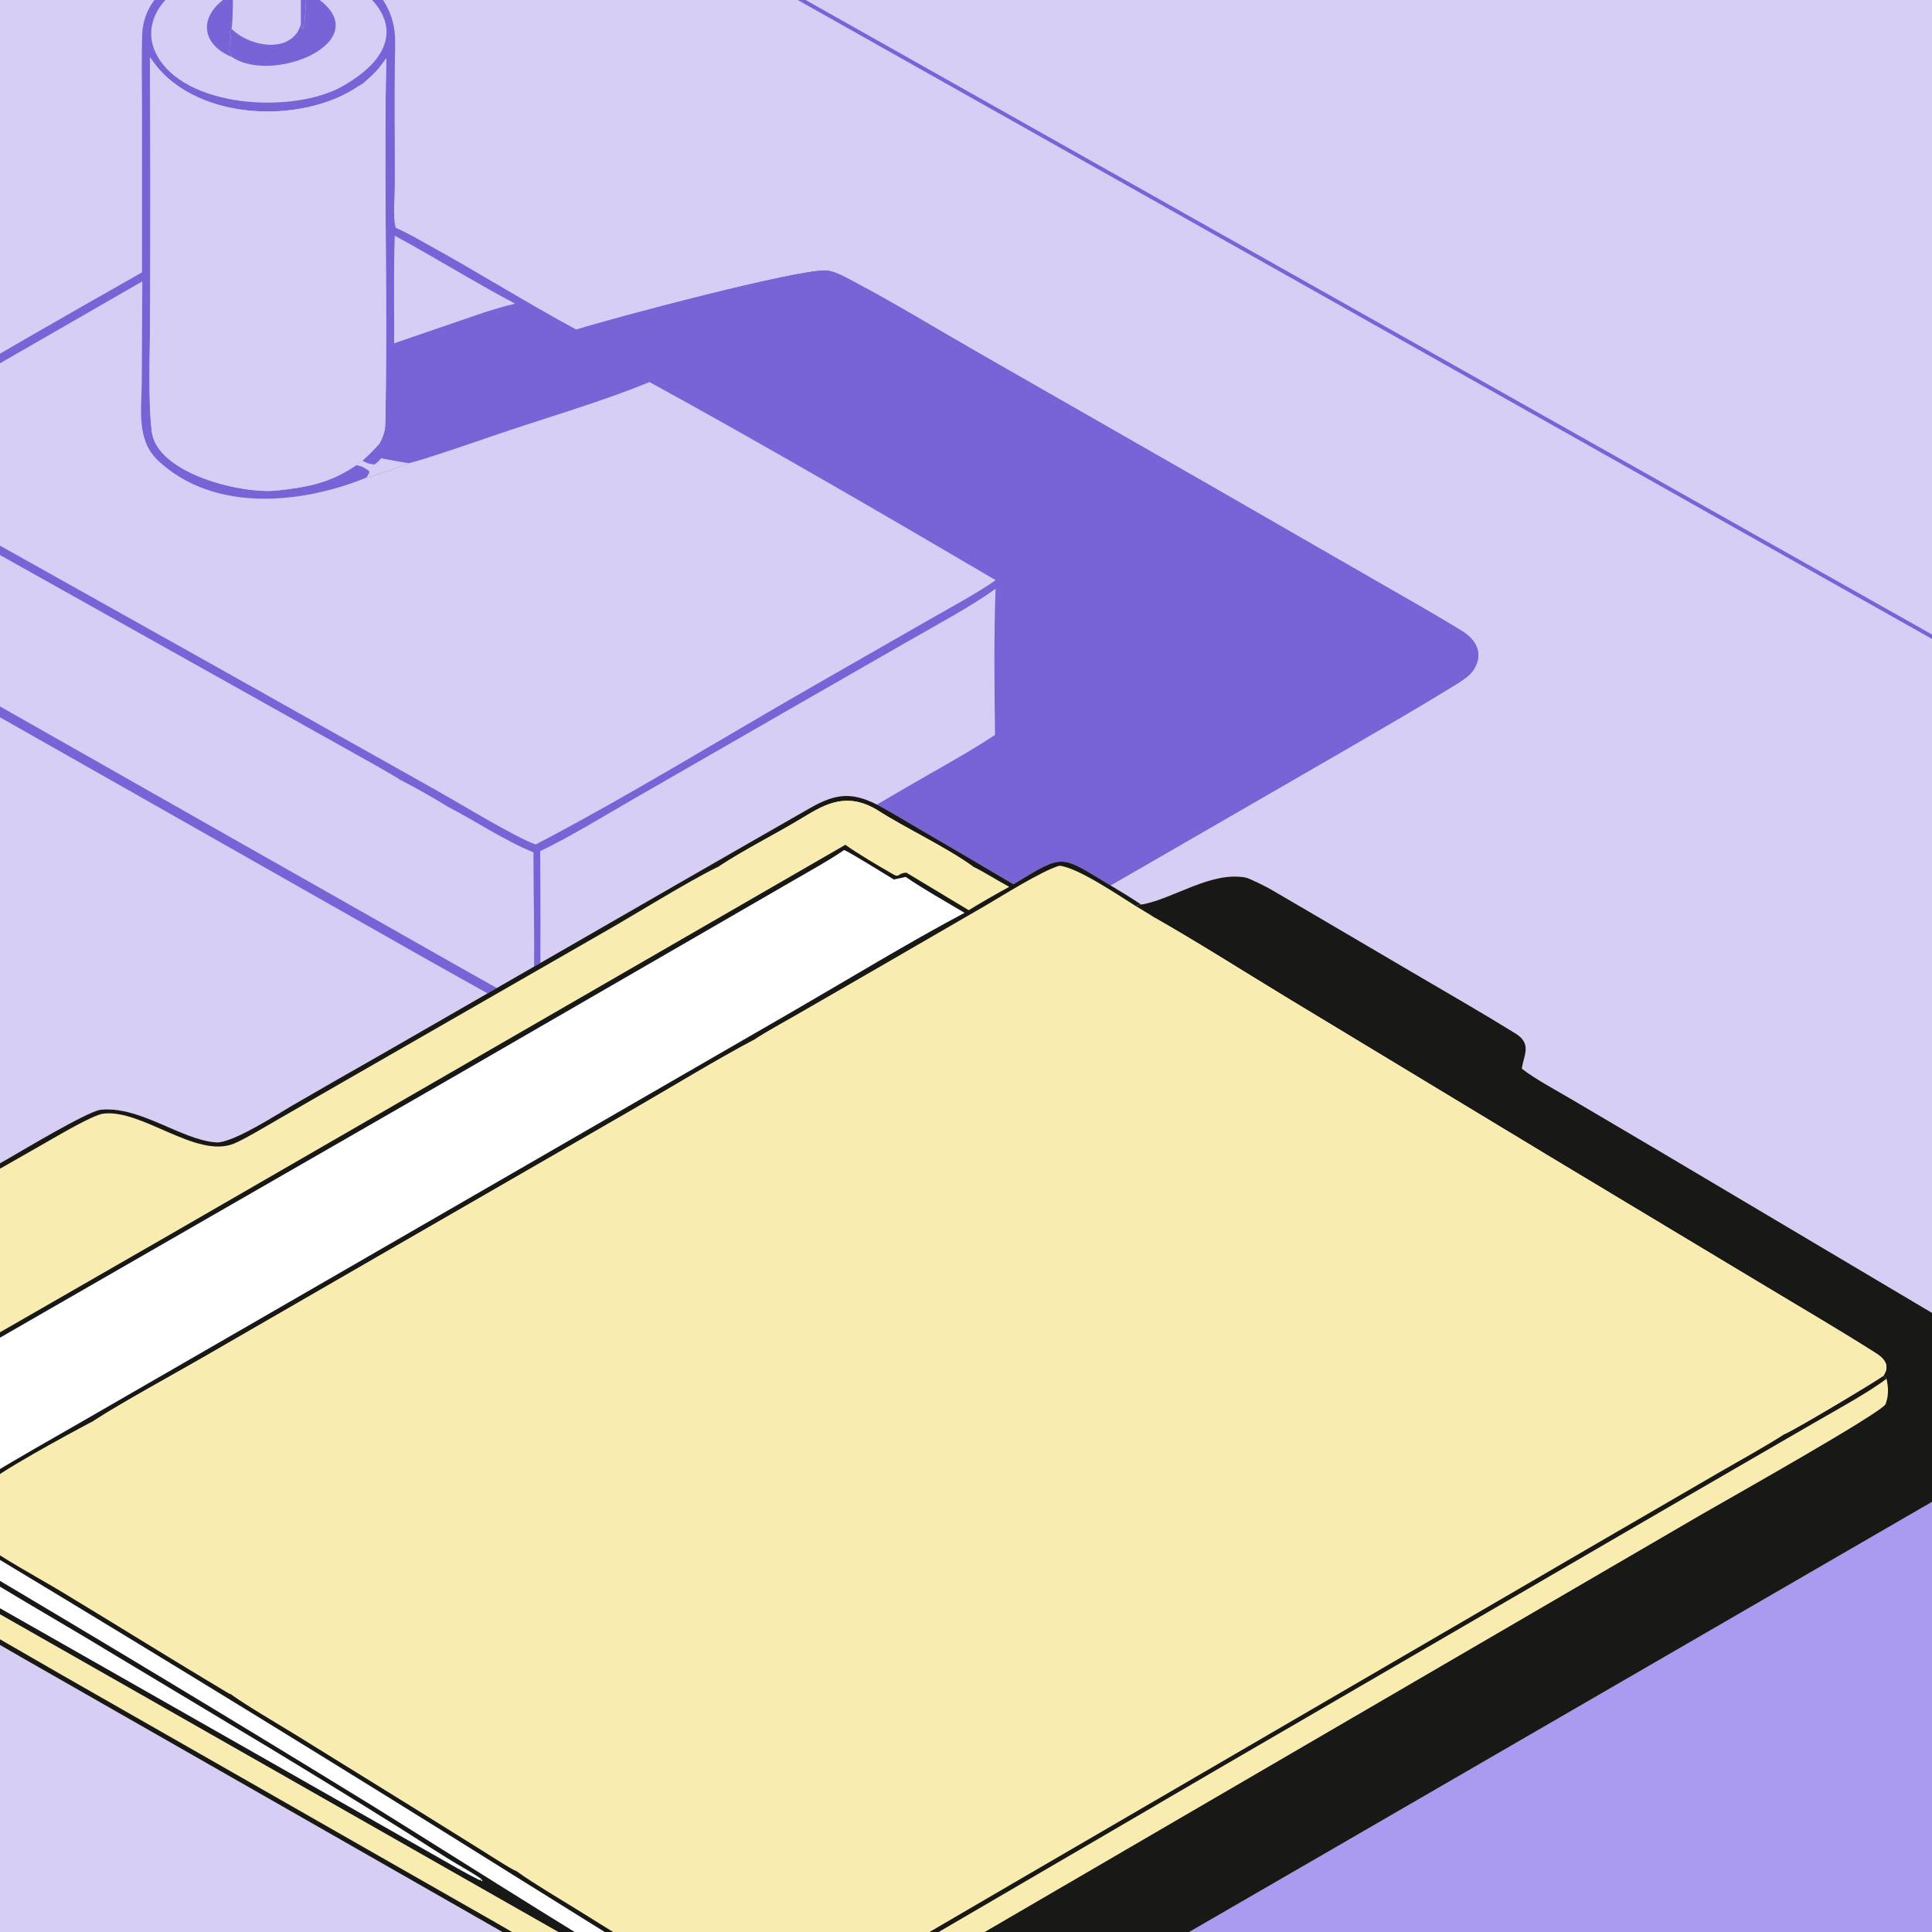
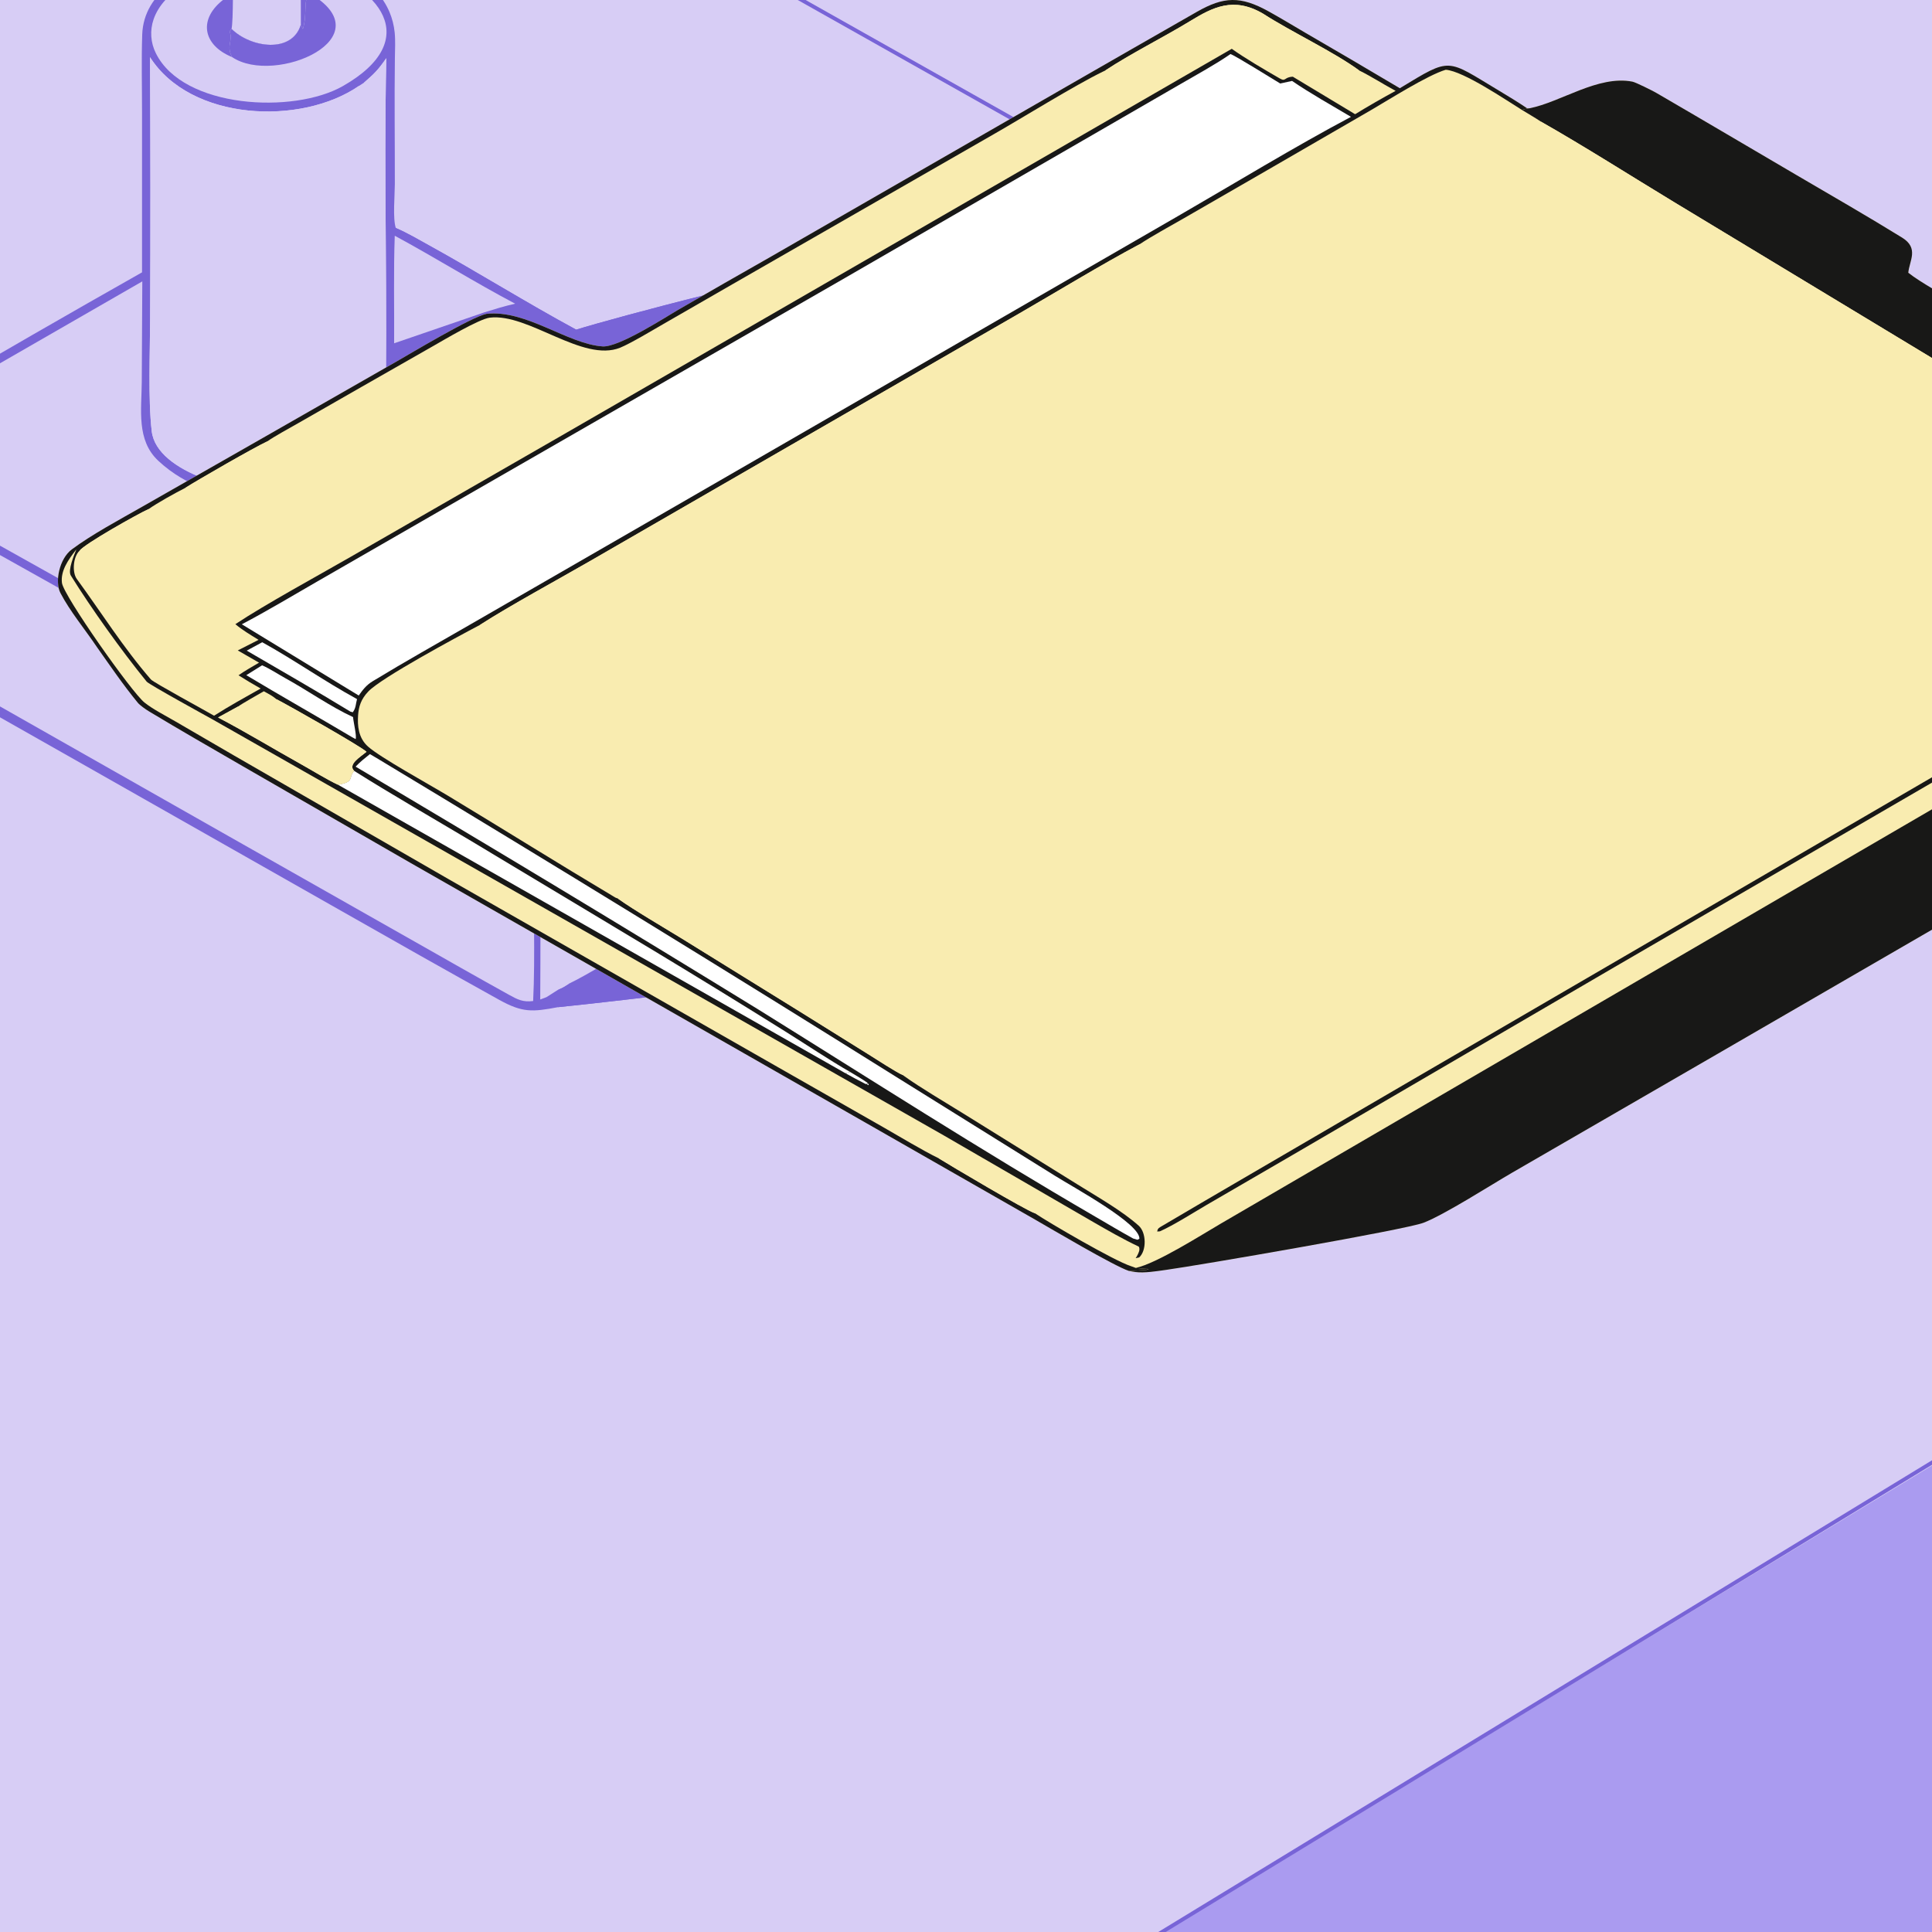
<svg xmlns="http://www.w3.org/2000/svg" width="500" height="500" viewBox="0 0 500 500" fill="none">
  <g id="background" transform="scale(0.5)">
    <rect width="1000" height="1000" fill="#D7CDF5" />
    <path d="M1000.41 1044.9C1089.68 905.891 1024.4 763.465 1033.6 738.171L470.65 1079.92L1000.41 1044.9Z" fill="#AA9BF0" />
    <line x1="257.677" y1="-88.593" x2="1045.16" y2="355" stroke-width="2" stroke="#7864D7" />
    <line x1="384.518" y1="1132.25" x2="1009.8" y2="751.033" stroke-width="2" stroke="#7864D7" />
  </g>
  <g id="lamp-1" data-i="0" transform="translate(-44 -303)">
    <path d="M102.03 292.487L102.004 125.072L101.982 68.939C101.978 58.685 101.698 48.122 102.321 37.91C103.33 21.371 114.442 5.372 130.849 1.129C137.231 -0.456 143.912 -0.371 150.251 1.376C158.784 3.661 169.473 10.337 177.34 14.8C188.364 21.052 199.343 27.382 210.276 33.79C223.606 22.46 230.884 28.016 243.598 35.678C251.21 29.728 258.875 23.841 266.583 18.017L328.969 17.687C373.259 43.135 417.995 68.089 460.503 96.435C463.232 98.256 470.771 102.456 472.396 104.959C473.095 106.038 473.104 107.173 472.708 108.377C470.688 114.532 426.103 205.787 423.266 208.671C418.947 213.061 400.706 222.567 394.406 226.312L348.761 253.329C340.636 258.1 331.503 263.716 323.243 268.064C311.754 262.464 290.268 250.134 279.579 243.405C275.047 240.549 259.592 220.854 255.069 215.661L194.622 146.452C197.725 128.438 201.69 110.458 204.962 92.463C205.986 86.836 207.105 81.083 208.333 75.504C198 68.409 194.417 65.582 197.544 52.484L166.301 34.298C160.146 30.718 147.338 22.182 140.273 22.041C132.071 21.877 125.118 34.036 124.598 41.716C123.979 50.852 124.159 60.344 124.165 69.734L124.191 121.162L124.208 292.174C132.433 294.442 141.175 297.575 144.808 306.13C145.503 307.794 145.951 309.554 146.136 311.349C146.36 313.491 146.224 315.846 146.196 318.014C146.051 328.89 146.2 339.774 146.182 350.65C146.178 353.522 145.611 359.575 146.439 362.008C149.411 363.294 152.114 364.897 154.94 366.457C167.746 373.526 180.258 381.365 193.115 388.317C202.871 385.258 250.645 372.579 257.797 373.005C260.131 373.144 263.094 374.908 265.141 375.986C275.834 381.634 286.231 388.017 296.733 394.026L358.086 429.139L400.876 453.758C408.084 457.925 415.406 462.005 422.466 466.38C426.025 468.583 427.841 472.038 425.63 475.909C424.578 477.756 423.027 478.681 421.293 479.833C412.038 485.56 402.531 491.034 393.124 496.518L339.667 527.381C328.357 533.885 317.029 540.425 305.697 546.89C296.143 552.339 292.475 551.8 281.786 552.895C273.918 553.703 266.053 554.559 258.193 555.454C235.142 558.04 211.298 561.303 188.39 563.658C181.783 564.913 179.209 565.096 173.186 561.755C159.51 554.159 145.887 546.456 132.289 538.721L60.632 498.065L22.671 476.557C17.681 473.728 3.817 466.311 0.144 462.839C-0.149 457.056 0.095 449.131 0.101 443.217C0.108 436.169 -0.109 427.353 0.438 420.471C3.864 417.372 19.221 408.956 24.035 406.149C42.859 395.117 61.767 384.228 80.757 373.487L80.757 331.957C80.759 325.314 80.581 318.575 80.806 311.948C81.186 300.734 92.568 294.885 102.03 292.487Z" fill="#7864D7" />
    <path d="M142.253 417.742L142.871 417.599C146.156 415.109 144.75 394.956 144.724 390.359L144.852 343.811C144.857 336.216 145.063 328.612 144.669 321.017C144.595 319.591 144.678 319.383 145.38 318.249C145.709 324.636 144.541 359.249 145.854 362.408L146.439 362.008C149.411 363.294 152.114 364.897 154.94 366.457C167.745 373.527 180.258 381.365 193.114 388.317C202.87 385.258 250.645 372.579 257.797 373.005C260.131 373.144 263.094 374.908 265.14 375.986C275.834 381.635 286.231 388.017 296.733 394.027L358.086 429.139L400.876 453.758C408.084 457.925 415.406 462.005 422.466 466.381C426.025 468.584 427.841 472.038 425.63 475.909C424.578 477.756 423.027 478.681 421.293 479.833C412.038 485.56 402.531 491.034 393.124 496.518L339.667 527.381C328.357 533.885 317.029 540.425 305.697 546.89C296.142 552.339 292.475 551.8 281.786 552.895C273.917 553.703 266.053 554.559 258.193 555.454C235.142 558.04 211.298 561.303 188.39 563.658L189.786 562.328L189.359 561.537C187.412 560.894 187.457 560.877 185.431 561.059L183.81 561.672L181.977 562.063C182.543 550.84 182.022 535.337 182.067 523.596C173.887 520.199 167.293 515.567 159.54 511.591C155.667 509.227 151.713 506.998 147.685 504.908C146.57 504 137.108 498.777 135.289 497.756L106.073 481.406L38.497 443.565C26.613 436.921 14.399 429.804 2.415 423.434L2.97 422.83L2.78 421.066C10.36 415.987 21.888 409.764 29.986 405.085L80.827 375.821L80.691 401.817C80.646 409.017 79.238 416.916 84.983 422.265C99.48 435.765 122.152 433.41 138.841 426.602L139.596 425.259L139.409 424.811C138.035 423.916 137.845 423.708 136.186 423.391L137.763 422.2C139.224 421.036 140.971 419.154 142.253 417.742Z" fill="#7864D7" />
    <path d="M2.78 421.066C10.36 415.986 21.888 409.764 29.987 405.085L80.827 375.821L80.691 401.817C80.646 409.017 79.238 416.916 84.983 422.265C99.48 435.765 122.152 433.41 138.841 426.601C142.031 425.793 146.826 424.025 149.943 422.834C152.972 422.2 167.333 417.268 170.586 416.138C183.945 411.511 199.198 407.188 212.099 401.874C241.316 417.881 272.892 436.239 301.687 453.15C297.029 456.443 289.216 460.658 284.159 463.552L253.935 480.858C231.427 493.767 205.336 509.757 182.643 521.545C177.762 519.92 162.985 510.93 157.696 507.958L99.74 475.418L35.015 439.185L15.502 428.404C11.517 426.223 6.383 423.647 2.78 421.066Z" fill="#D7CDF5" />
    <path d="M183.805 523.249C190.408 520.242 201.364 513.572 208.03 509.735L247.413 487.089L279.888 468.453C286.396 464.738 295.721 459.711 301.652 455.366C301.196 467.354 301.348 481.141 301.513 493.185C295.104 497.469 286.362 502.245 279.566 506.194L241.29 528.48L208.746 547.516C204.066 550.257 195.83 555.398 191.211 557.583C190.218 558.205 189.813 558.522 188.719 558.965L185.431 561.059L183.81 561.672C183.891 548.863 183.889 536.053 183.805 523.249Z" fill="#D7CDF5" />
    <path d="M188.72 558.965C187.716 558.809 186.763 558.622 185.767 558.435C188.108 557.909 185.72 557.453 187.718 555.393C189.473 555.315 190.68 555.458 192.232 554.62L192.717 554.82L192.683 555.676L191.463 556.753L191.211 557.583C190.219 558.205 189.813 558.522 188.72 558.965Z" fill="#D7CDF5" />
    <path d="M137.763 422.2C139.249 422.969 139.195 422.969 140.836 423.225C141.852 422.587 141.869 422.469 142.668 421.544C141.826 421.553 150.691 423.078 149.943 422.834C146.826 424.025 142.031 425.793 138.841 426.602L139.597 425.259L139.409 424.811C138.035 423.916 137.845 423.708 136.186 423.391L137.763 422.2Z" fill="#D7CDF5" />
    <path d="M146.163 364.007C156.619 369.664 166.735 375.999 177.319 381.595C174.466 382.243 172.095 382.981 169.307 383.851L146 391.841C146.058 382.764 145.833 373.001 146.163 364.007Z" fill="#D7CDF5" />
    <path d="M2.415 423.434C14.399 429.804 26.613 436.921 38.497 443.564L106.073 481.406L135.289 497.756C137.108 498.777 146.57 504 147.685 504.908C151.714 506.998 155.668 509.227 159.54 511.591C167.293 515.567 173.887 520.198 182.067 523.596C182.022 535.337 182.543 550.84 181.977 562.063C179.354 562.411 177.934 561.681 175.659 560.416C167.523 555.906 159.428 551.292 151.339 546.699L103.432 519.551L41.085 484.169C28.537 477.061 14.367 469.435 2.198 461.835L2.159 437.412C2.147 433.753 1.9 426.74 2.415 423.434Z" fill="#D7CDF5" />
    <path d="M147.685 504.908C151.713 506.998 155.668 509.227 159.54 511.591C156.104 511.691 148.904 508.805 147.685 504.908Z" fill="#D7CDF5" />
    <path d="M82.822 317.792C93.352 334.334 121.916 335.577 136.924 325.218L138.183 324.406C140.881 322.059 141.851 321.108 143.975 318.058C143.266 349.594 144.406 381.382 143.697 412.932C143.658 414.692 143.014 416.191 142.253 417.742C140.971 419.154 139.224 421.035 137.763 422.2L136.186 423.391C129.485 427.97 123.647 429.104 115.525 429.952C106.566 430.881 84.567 425.589 83.268 414.6C82.299 406.401 82.834 394.001 82.852 385.302C82.957 362.799 82.947 340.296 82.822 317.792Z" fill="#D7CDF5" />
    <path d="M82.822 317.792C93.352 334.334 121.916 335.577 136.924 325.218C138.262 325.644 137.867 325.327 138.773 326.231L138.531 327.004C125.365 333.565 113.072 335.533 98.69 331.401C94.034 330.067 91.108 327.886 86.957 326.913L86.316 326.765C85.717 325.687 85.85 326.252 86.091 325.01C87.863 324.905 87.427 326.535 89.248 326.504L89.204 326.161C88.415 325.561 87.682 324.936 86.971 324.245C85.31 323.889 86.166 323.923 84.301 324.501C83.399 327.951 84.06 345.505 84.024 350.107L83.966 400.079C83.987 403.156 83.121 411.177 84.235 413.462C89.628 424.529 98.028 427.775 109.708 428.565C114.478 428.887 118.071 428.47 122.712 426.801C124.481 426.167 128.711 426.054 130.649 425.298C132.005 424.377 142.047 415.522 142.049 415.009C142.067 409.082 143.244 386.77 143.089 382.134C142.59 367.139 142.165 353.352 142.348 338.823C142.403 344.61 142.339 350.932 142.785 356.646C143.123 352.075 144.091 325.018 141.709 323.08C140.218 324.21 140.047 324.406 138.183 324.406C140.881 322.059 141.851 321.108 143.975 318.058C143.266 349.594 144.406 381.382 143.697 412.932C143.658 414.692 143.014 416.191 142.253 417.742C140.971 419.154 139.224 421.035 137.763 422.2L136.186 423.391C129.485 427.97 123.647 429.104 115.525 429.952C106.566 430.881 84.567 425.589 83.268 414.6C82.299 406.401 82.834 394.001 82.852 385.302C82.957 362.799 82.947 340.296 82.822 317.792Z" fill="#D7CDF5" />
    <path d="M428.523 78.452C431.456 79.947 438.5 84.823 441.515 86.802L471.231 106.51C463.232 123.824 453.955 142.315 445.461 159.479C437.605 175.529 429.653 191.532 421.606 207.487C409.045 215.383 394.819 223.45 381.966 231.064C362.539 242.65 343.034 254.106 323.451 265.433C322.213 265.082 312.888 259.712 310.981 258.64L280.687 241.72C284.593 232.294 289.469 223.006 293.666 213.7C305.263 187.999 319.154 161.591 330.225 135.805L428.523 78.452Z" fill="#D7CDF5" />
    <path d="M426.638 91.138C428.719 92.263 432.26 94.82 434.498 96.184C442.641 101.143 450.866 106.989 459.139 111.663C456.232 115.001 446.056 136.674 443.379 142.126L414.88 200.195C394.484 212.659 372.742 224.469 352.35 237.088C345.641 241.239 331.172 248.871 325.745 253.26C325.22 253.292 324.416 253.3 323.964 253.032C314.014 247.11 303.651 241.712 293.748 235.742C305.91 213.776 316.069 188.99 327.301 166.453C330.946 159.143 335.17 150.846 338.316 143.37L394.927 110.197C404.995 104.27 416.926 97.527 426.638 91.138Z" fill="#7864D7" />
    <path d="M426.234 93.857C429.988 96.15 434.85 99.148 438.356 101.701C443.323 104.077 450.774 109.465 456.002 112.402C440.516 139.854 428.089 170.683 413.133 198.623C384.643 216.595 353.71 233.231 324.863 251.108C315.656 245.669 305.897 239.931 296.451 234.92C301.739 225.171 306.553 215.286 311.307 205.267C314.422 198.699 318.098 191.603 320.957 184.951C321.961 185.943 327.197 190.391 327.179 190.37C332.68 193.735 339.841 196.984 346.341 197.291C386.537 199.194 419.342 148.414 385.064 118.091C390.713 115.418 396.448 111.833 401.814 108.646C410.027 103.841 418.169 98.911 426.234 93.857Z" fill="#D7CDF5" />
    <path d="M426.234 93.857C429.988 96.15 434.85 99.148 438.356 101.701C434.959 101.637 427.537 95.567 426.338 96.196C420.559 99.217 391.838 114.984 390.009 119.778C390.504 120.277 390.183 120.079 391.043 120.234C405.621 138.058 402.683 165.242 386.724 181.415C379.724 188.511 377.66 189.137 369.696 194.371C361.045 200.057 330.434 200.916 327.179 190.37C332.68 193.735 339.841 196.984 346.341 197.291C386.537 199.194 419.342 148.414 385.064 118.091C390.713 115.418 396.448 111.833 401.814 108.646C410.027 103.841 418.169 98.911 426.234 93.857Z" fill="#D7CDF5" />
    <path d="M382.548 119.758L383.313 119.722C386.268 120.845 390.456 126.361 392.129 129.115C409.535 157.741 380.493 195.238 349.774 195.404C345.946 195.425 342.821 194.725 339.128 193.832C332.246 191.532 327.153 188.17 321.922 183.2C323.364 179.319 326.471 173.261 328.318 169.386L340.149 144.725C344.864 142.238 350.834 138.481 355.522 135.728C364.577 130.484 373.584 125.161 382.548 119.758Z" fill="#D7CDF5" />
    <path d="M267.404 19.895C286.331 19.88 309.556 20.469 328.022 19.547C358.598 37.728 390.926 55.369 421.119 73.784C423.162 74.803 425.395 75.976 427.442 76.935C425.647 77.885 423.17 79.29 421.389 80.125C419.577 81.542 414.324 84.404 412.121 85.672L394.654 95.794C373.024 108.396 350.712 121.072 329.334 134.012C314.518 124.728 298.993 115.989 284.376 106.743L278.037 102.939C274.439 101.288 264.158 94.579 260.022 92.183C244.497 83.18 229.02 72.964 213.264 64.418C217.382 60.72 222.307 56.204 226.591 52.788C228.559 50.906 231.458 48.588 233.595 46.784C243.337 37.913 256.924 28.267 267.404 19.895Z" fill="#D7CDF5" />
    <path d="M421.119 73.784C423.162 74.803 425.395 75.976 427.441 76.935C425.647 77.885 423.17 79.289 421.389 80.125C422.101 78.396 421.524 75.58 421.119 73.784Z" fill="#D7CDF5" />
    <path d="M233.595 46.784C232.887 49.88 231.214 53.068 227.686 53.295L226.591 52.789C228.559 50.906 231.458 48.588 233.595 46.784Z" fill="#D7CDF5" />
    <path d="M278.037 102.939C280.583 101.671 282.208 102.343 284.05 104.442C284.185 105.228 284.35 105.949 284.376 106.743L278.037 102.939Z" fill="#D7CDF5" />
    <path d="M212.319 65.803C215.263 67.272 231.64 77.081 234.238 79.037C237.045 80.651 242.516 83.76 245.162 85.659C247.048 86.327 264.484 97.191 267.378 98.924C287.709 110.974 307.97 123.14 328.161 135.42C326.032 141.221 318.754 155.532 315.773 161.816L292.249 211.697C288.091 220.564 282.668 231.279 279.132 240.256C258.614 215.75 236.693 191.899 215.979 167.519C209.802 160.249 202.933 153.05 196.922 145.745C197.332 142.875 198.07 139.852 198.608 136.983C203.053 113.255 208.026 89.554 212.319 65.803Z" fill="#D7CDF5" />
    <path d="M234.238 79.037C237.045 80.651 242.516 83.76 245.162 85.659C240.665 85.438 240.474 85.981 236.889 82.964L237.41 83.097C236.233 81.58 234.495 80.342 234.238 79.037Z" fill="#D7CDF5" />
    <path d="M103.925 310.471C104.404 308.372 104.273 297.192 104.274 294.481L104.256 260.021L104.252 112.149L104.231 65.769C104.22 57.145 103.988 48.179 104.444 39.585C105.26 24.183 114.03 9.491 129.031 4.216C135.249 2.057 141.959 1.74 148.353 3.302C157.488 5.507 164.418 10.589 172.458 14.877C184.131 21.103 196.847 29.591 208.562 35.304C203.768 40.357 200.958 43.648 198.549 50.123C189.484 44.505 179.096 38.925 169.86 33.41C164.119 29.982 151.409 22.411 145.826 20.429C142.795 19.359 139.553 19.023 136.365 19.449C124.873 20.917 115.42 33.578 116.273 45.364C116.524 48.823 119.063 50.464 121.701 52.269L121.859 309.38C119.603 316.936 108.848 315.376 103.925 310.471Z" fill="#D7CDF5" />
    <path d="M124.117 294.307C142.339 299.169 153.707 313.33 132.726 325.283C119.977 332.548 91.441 331.093 84.353 316.806C82.968 314.073 82.751 310.892 83.751 307.994C86.282 300.669 95.212 296.597 102.015 294.325L102.039 302.737C95.239 307.812 96.376 314.634 104.072 317.779C102.426 314.773 104.406 313.552 103.413 311.144L103.925 310.471C108.848 315.377 119.603 316.936 121.859 309.38C121.95 309.676 122.24 310.197 122.389 310.497C123.547 306.734 122.465 303.358 123.956 301.173C124.212 298.587 124.17 296.867 124.117 294.307Z" fill="#D7CDF5" />
    <path d="M123.956 301.173C144.025 312.678 115.161 325.27 104.072 317.779C102.426 314.773 104.406 313.552 103.413 311.145L103.925 310.471C108.848 315.377 119.604 316.936 121.859 309.38C121.95 309.676 122.24 310.197 122.389 310.497C123.547 306.734 122.465 303.358 123.956 301.173Z" fill="#7864D7" />
    <path d="M222.72 29.463C230.141 29.109 235.294 33.629 242.042 37.151C237.475 40.155 213.266 60.824 210.532 64.934C210.017 67.689 209.486 70.44 208.94 73.188C206.122 71.189 200.232 67.292 199.413 63.964C195.863 49.537 209.776 33.535 222.72 29.463Z" fill="#D7CDF5" />
    <path d="M223.176 30.959C226.6 30.869 236.767 34.307 236.906 37.824C236.602 38.514 236.402 39.09 235.733 39.477C232.731 41.219 230.28 44.372 228.086 47.069C223.858 47.963 221.19 53.473 217.926 55.277C212.616 58.211 213.087 60.912 209.407 64.463C207.592 65.75 207.983 66.912 205.664 67.465C204.061 66.61 204.745 67.183 203.676 65.527L203.241 65.803L203.391 67.165C202.377 67.069 202.863 67.229 202.018 66.399C203.62 63.064 200.588 62.664 200.439 60.704C199.589 49.513 212.988 32.976 223.176 30.959Z" fill="#D7CDF5" />
  </g>
-   <g id="folder-1" data-i="1" transform="translate(-85 206)">
+   <g id="folder-1" data-i="1" transform="translate(15 0)">
    <path d="M277.165 328.915C273.292 327.642 257.086 318.043 252.917 315.65L209.317 290.73L91.239 223.317L47.678 198.21C39.612 193.537 31.414 188.843 23.52 184.077C22.652 183.553 21.18 182.5 20.671 181.88C16.834 177.207 13.483 172.269 10.09 167.47C6.979 162.843 3.095 158.194 0.632 153.452C-0.85 150.598 0.329 144.601 3.596 142.174C8.876 138.256 15.681 134.637 21.839 131.119L53.029 113.333L87.585 93.579C91.184 91.519 106.917 82.072 110.867 81.228C121.119 80.053 131.876 89.035 140.959 89.65C145.151 89.934 157.474 81.937 160.451 80.214C168.45 75.579 176.494 70.968 184.582 66.382L261.122 22.339C272.308 15.909 283.514 9.471 294.74 3.067C301.71 -0.909 306.018 -1.095 313.323 2.953C316.596 4.766 319.704 6.662 322.859 8.505C331.052 13.252 339.194 18.029 347.277 22.834C360.722 14.681 359.182 15.219 373.01 23.506C375.478 24.983 377.966 26.498 380.268 28.066C380.445 28.053 380.623 28.041 380.797 28.028C388.88 26.472 398.589 19.398 407.47 21.131C408.35 21.303 412.753 23.517 413.602 24.01C425.795 31.088 437.862 38.24 450.004 45.347C459.141 50.697 468.389 56.018 477.27 61.501C481.696 64.237 479.137 67.504 478.865 70.589C482.209 73.207 487.84 76.22 491.86 78.592L515.074 92.28L588.206 135.677L606.382 146.48C610.034 148.655 614.579 151.171 617.556 153.577C620.087 155.62 620.778 156.951 620.016 159.352C619.136 162.108 618.038 163.245 614.737 165.269C607.266 169.844 599.464 174.3 591.776 178.76L550.663 202.572L429.298 272.861L376.28 303.525C371.079 306.537 358.921 314.318 353.437 316.439C348.742 318.256 295.266 327.473 286.614 328.668C284.265 328.993 281.185 329.508 278.796 329.199C278.239 329.126 277.702 329.024 277.165 328.915Z" fill="#F9ECB0" />
    <path d="M277.165 328.915C273.292 327.642 257.086 318.043 252.917 315.65L209.317 290.73L91.239 223.317L47.678 198.21C39.612 193.537 31.414 188.843 23.52 184.077C22.652 183.553 21.18 182.5 20.671 181.88C16.834 177.207 13.483 172.269 10.09 167.47C6.979 162.843 3.095 158.194 0.632 153.452C-0.85 150.598 0.329 144.601 3.596 142.174C8.876 138.256 15.681 134.637 21.839 131.119L53.029 113.333L87.585 93.579C91.184 91.519 106.917 82.072 110.867 81.228C121.119 80.053 131.876 89.035 140.959 89.65C145.151 89.934 157.474 81.937 160.451 80.214C168.45 75.579 176.494 70.968 184.582 66.382L261.122 22.339C272.308 15.909 283.514 9.471 294.74 3.067C301.71 -0.909 306.018 -1.095 313.323 2.953C316.596 4.766 319.704 6.662 322.859 8.505C331.052 13.252 339.194 18.029 347.277 22.834C360.722 14.681 359.182 15.219 373.01 23.506C375.478 24.983 377.966 26.498 380.268 28.066L378.854 28.433C375.008 26.078 363.814 18.408 359.162 18.052C354.463 19.435 344.209 25.944 340.071 28.347L312.742 44.169L291.396 56.48C288.103 58.379 282.875 61.23 279.953 63.199C269.765 68.627 258.709 75.393 248.759 81.138L189.932 115.052L137.625 145.248C128.92 150.263 117.222 156.593 109.182 161.744C102.981 165.002 83.798 175.352 80.352 178.919C78.408 180.932 77.818 182.917 77.669 185.165C77.497 187.766 77.714 190.962 80.247 193.214C83.47 196.08 96.038 202.981 100.913 205.924C115.308 214.61 129.432 223.455 143.922 232.088C144.454 232.404 144.231 232.295 144.864 232.519C149.13 235.569 156.664 239.942 161.478 242.907L191.152 261.271L209.639 272.792C211.583 274.005 216.85 277.448 218.659 278.234L218.983 278.471C222.962 281.361 229.829 285.392 234.308 288.18L263.941 306.584C269.28 309.911 275.483 313.427 279.712 317.225C281.678 318.991 281.781 323.635 279.819 325.423L278.902 325.619C279.309 325.021 279.617 324.402 279.815 323.771C279.913 323.471 279.925 322.72 279.645 322.589C275.649 320.712 271.455 318.285 267.862 316.217L229.232 293.835L72.849 204.857L40.093 186.229C38.716 185.456 23.561 177.147 22.957 176.403C16.355 168.28 8.627 157.466 3.332 148.944C2.488 147.584 4.213 143.6 4.755 142.185C2.588 144.941 0.652 147.773 1.033 150.849C1.444 154.168 19.075 179.177 22.392 181.816C24.613 183.584 27.763 185.167 30.43 186.722L45.593 195.54L101.186 227.579L186.518 276.29L213.423 291.627C217.468 293.933 223.817 297.775 227.951 299.776C230.797 301.558 250.599 313.312 252.802 313.969C256.423 316.408 273.414 326.327 277.67 327.673L278.934 328.135C280.016 328.282 281.003 328.351 282.109 328.402L282.294 328.52L281.844 328.464L281.738 328.642C280.221 328.748 278.689 328.875 277.165 328.915Z" fill="#181817" />
    <path d="M316.316 21.608C314.405 20.474 304.675 14.375 303.443 13.989C299.897 16.476 294.543 19.424 290.492 21.768L269.521 33.892L203.222 72.201L98.569 132.378L67.194 150.438C60.894 154.07 54.119 158.128 47.588 161.566L77.841 180.001C78.819 178.637 79.692 177.367 81.488 176.278C89.624 171.339 98.272 166.474 106.64 161.655L155.069 133.731L289.892 55.903C303.866 47.835 320.28 37.841 334.633 30.238C329.844 27.399 323.684 23.918 319.392 20.944L316.316 21.608Z" fill="#FFFFFF" />
    <path d="M271.013 18.258C277.734 13.811 285.828 9.827 293.015 5.45C298.839 1.902 304.225 -0.942 311.877 3.537C319.119 8.217 330.144 13.382 336.785 18.251C340.082 19.877 343.008 21.813 346.187 23.516C342.586 25.47 339.087 27.484 335.703 29.556L319.585 19.852C317.295 19.935 317.828 21.235 316.217 20.311C312.537 18.201 306.867 14.879 303.783 12.628L129.8 113.037L75.791 144.09C67.088 149.092 53.763 156.333 45.908 161.537C47.813 163.112 49.636 164.183 51.919 165.593L46.537 168.332L52.043 171.497C50.284 172.534 48.289 173.647 46.725 174.762C48.679 176.008 50.37 177.014 52.458 178.189C48.309 180.521 44.284 182.751 40.398 185.225C38.087 183.866 24.736 176.63 24.058 175.85C16.889 167.585 11.127 158.385 4.874 149.832C3.644 148.151 3.891 144.146 5.565 142.547C6.86 140.759 20.751 132.956 23.491 131.732C25.67 130.18 30.354 127.583 32.987 126.242C36.287 124.141 50.736 115.829 54.155 114.241C55.925 112.968 60.138 110.685 62.345 109.417L78.547 100.142L97.524 89.316C99.647 88.109 108.989 82.548 111.748 82.21C121.756 80.985 135.813 93.906 145.518 89.974C148.177 88.896 154.133 85.322 156.729 83.827L174.55 73.566L242.161 34.746C249.485 30.566 263.124 22.091 270.417 18.543L271.013 18.258Z" fill="#F9ECB0" />
    <path d="M271.013 18.258C277.734 13.811 285.828 9.827 293.015 5.45C298.839 1.902 304.225 -0.942 311.877 3.537C319.119 8.217 330.144 13.382 336.785 18.251C331.064 17.192 313.623 4.254 307.684 2.375C299.044 -0.359 277.039 17.729 271.013 18.258Z" fill="#F9ECB0" />
    <path d="M32.987 126.241C36.287 124.14 50.736 115.829 54.155 114.241L54.398 114.881L53.867 115.105L53.99 115.485L53.357 115.516C53.795 115.58 54.519 115.354 55.109 115.232C54.043 116.262 49.684 117.861 48.043 119.052C47.517 119.434 43.974 121.404 43.394 121.617C40.836 122.55 35.519 126.106 32.987 126.241Z" fill="#F9ECB0" />
    <path d="M5.564 142.547C6.86 140.759 20.751 132.956 23.491 131.732L23.67 132.374C21.09 134.058 8.554 141.829 5.564 142.547Z" fill="#F9ECB0" />
    <path d="M80.732 195.16C81.441 195.569 82.142 195.984 82.834 196.402C128.375 223.823 173.45 251.49 218.051 279.395L258.002 304.278C263.238 307.543 280.111 316.714 279.874 320.597L279.361 320.85L278.259 320.526C274.97 318.716 271.823 316.825 268.62 314.966C238.604 297.528 210.255 279.28 181.323 261.296C146.906 240.153 112.141 219.188 77.034 198.407C78.202 197.155 79.303 196.313 80.732 195.16Z" fill="#FFFFFF" />
    <path d="M72.474 203.089C76.927 202.254 75.001 201.344 76.653 199.498C85.982 205.382 96.527 211.45 106.2 217.211L154.179 246.019C165.586 252.909 176.888 259.852 188.084 266.85C193.082 269.962 199.911 274.524 205.022 277.43L203.772 277.738L72.474 203.089Z" fill="#FFFFFF" />
    <path d="M46.642 182.833C47.726 182.029 51.836 179.739 53.279 178.895C54.726 179.694 55.433 180.041 56.566 180.967C59.528 182.471 78.448 193.17 79.854 194.569C78.172 195.951 74.971 197.841 76.653 199.498C75.001 201.344 76.927 202.254 72.475 203.089C69.728 201.819 65.458 199.187 62.79 197.703C55.665 193.739 48.774 189.523 41.441 185.683L46.642 182.833Z" fill="#F9ECB0" />
    <path d="M56.566 180.967C59.528 182.471 78.448 193.17 79.854 194.569C78.172 195.951 74.971 197.841 76.653 199.498C75.001 201.344 76.927 202.254 72.475 203.089C69.728 201.819 65.458 199.187 62.79 197.703C55.665 193.738 48.774 189.523 41.441 185.683L46.642 182.833C46.86 184.092 45.628 184.919 44.833 186.169C46.208 187.522 69.797 201.204 72.211 201.863L71.562 201.093L72.237 201.088C74.48 199.72 76.043 196.464 77.174 194.554C77.118 194.511 77.062 194.471 77.005 194.429C74.262 190.971 57.914 183.528 56.566 180.967Z" fill="#F9ECB0" />
    <path d="M52.829 172.181C54.667 172.96 57.191 174.608 58.92 175.557C64.419 178.573 70.547 182.9 76.37 185.581C76.458 186.847 77.368 190.534 77.033 191.273L76.127 190.785C67.053 185.385 57.751 180.148 48.739 174.733L52.829 172.181Z" fill="#FFFFFF" />
    <path d="M52.865 166.213C60.993 170.695 68.892 176.274 77.399 180.925C77.061 182.12 77.14 183.219 76.304 184.328L75.707 184.179C67.028 178.882 57.759 173.571 48.853 168.383L52.865 166.213Z" fill="#FFFFFF" />
    <path d="M205.022 277.43C206.403 278.271 208.333 279.378 209.544 280.255L209.364 280.657L209.822 280.477L209.795 280.821L210.108 280.768L209.728 280.817L209.405 280.699L209.766 280.461L209.051 280.55C207.164 279.602 205.567 278.742 203.772 277.738L205.022 277.43Z" fill="#FFFFFF" />
    <path d="M380.268 28.066C380.445 28.053 380.623 28.04 380.797 28.028C388.88 26.472 398.589 19.398 407.47 21.131C408.35 21.303 412.753 23.517 413.602 24.01C425.795 31.088 437.862 38.24 450.004 45.347C459.141 50.697 468.389 56.018 477.269 61.501C481.696 64.237 479.137 67.503 478.865 70.589C482.209 73.207 487.84 76.22 491.86 78.592L515.074 92.28L588.206 135.677L606.382 146.48C610.034 148.655 614.579 151.171 617.556 153.577C620.087 155.62 620.778 156.95 620.016 159.351C619.136 162.108 618.038 163.245 614.737 165.268C607.266 169.844 599.464 174.299 591.776 178.759L550.663 202.572L429.298 272.861L376.279 303.525C371.079 306.537 358.921 314.318 353.437 316.439C348.742 318.256 295.266 327.473 286.614 328.668C284.265 328.993 281.185 329.508 278.796 329.199C278.239 329.126 277.702 329.024 277.165 328.915C278.689 328.875 280.221 328.748 281.738 328.642L281.844 328.464L282.294 328.519L282.109 328.402C281.003 328.351 280.016 328.282 278.934 328.135C284.371 326.985 296.324 319.349 300.892 316.699L346.708 289.997L524.878 186.218C530.856 182.737 572.104 159.589 573 157.361C573.039 157.264 573.059 157.166 573.095 157.068C573.801 155.094 573.719 152.799 573.217 150.809L572.423 150.045C573.932 147.817 573.284 145.983 570.5 144.21C561.324 138.373 551.693 132.754 542.232 127.059L486.88 93.793L418.23 52.295C407.249 45.645 395.02 37.853 383.809 31.489C382.42 30.555 380.354 29.355 378.854 28.433L380.268 28.066Z" fill="#181817" />
    <path d="M572.423 150.045L573.217 150.809C569.04 154.108 559.685 159.22 554.434 162.261L521.51 181.325L402.964 250.206L319.636 298.839L297.291 311.823C294.053 313.709 288.553 317.196 285.181 318.667L284.49 318.722C284.573 318.191 284.632 317.936 285.323 317.527C292.253 313.427 299.337 309.305 306.302 305.231L350.906 279.211L498.272 193.434L529.972 175.037C535.172 172.016 542.122 168.214 546.86 165.126C549.735 163.907 570.189 151.684 572.423 150.045Z" fill="#181817" />
    <path d="M383.81 31.489C395.02 37.853 407.249 45.645 418.23 52.295L486.881 93.793L542.232 127.059C551.693 132.754 561.324 138.373 570.501 144.21C573.284 145.983 573.932 147.817 572.424 150.045C570.189 151.684 549.735 163.907 546.86 165.126L546.382 164.707C550.098 161.546 576.625 149.565 571.887 146.391C567.579 143.506 535.457 122.93 532.1 122.115L532.096 122.748L531.765 122.801C530.185 121.884 529.028 120.906 527.63 119.918C526.225 118.941 525.103 117.573 523.611 116.657C516.045 112.024 507.978 107.58 500.523 102.902C498.738 101.783 497.238 100.877 495.41 99.786C483.449 92.645 471.453 85.505 459.789 78.21C458.735 77.456 456.081 77.03 455.122 76.332C443.754 68.065 430.53 60.653 417.874 52.979L395.904 39.649C391.735 37.124 387.245 34.606 383.387 31.963L383.81 31.489Z" fill="#F9ECB0" />
    <path d="M279.953 63.199L280.387 63.695C277.943 65.363 274.685 67.008 271.949 68.575L255.886 77.903C237.644 88.503 219.306 99.051 200.874 109.548L136.99 146.516C131.813 149.514 127.338 152.91 121.347 155.529C118.435 156.799 112.76 161.048 110.098 161.85L109.182 161.744C117.222 156.593 128.92 150.263 137.625 145.248L189.932 115.052L248.759 81.138C258.709 75.393 269.765 68.627 279.953 63.199Z" fill="#F9ECB0" />
    <path d="M144.864 232.519C148.008 232.988 170.936 247.787 174.421 250.314L174.943 250.221L175.352 249.704C176.953 250.094 178.244 251.305 179.436 252.125L178.864 252.631C179.99 253.881 215.696 275.801 219.255 277.838L218.659 278.234C216.85 277.447 211.583 274.005 209.639 272.792L191.152 261.271L161.478 242.907C156.664 239.942 149.13 235.568 144.864 232.519Z" fill="#F9ECB0" />
    <path d="M227.951 299.776C232.647 300.225 248.123 310.948 252.593 313.101C253.074 313.332 252.924 313.68 252.802 313.969C250.599 313.312 230.797 301.558 227.951 299.776Z" fill="#F9ECB0" />
  </g>
</svg>
